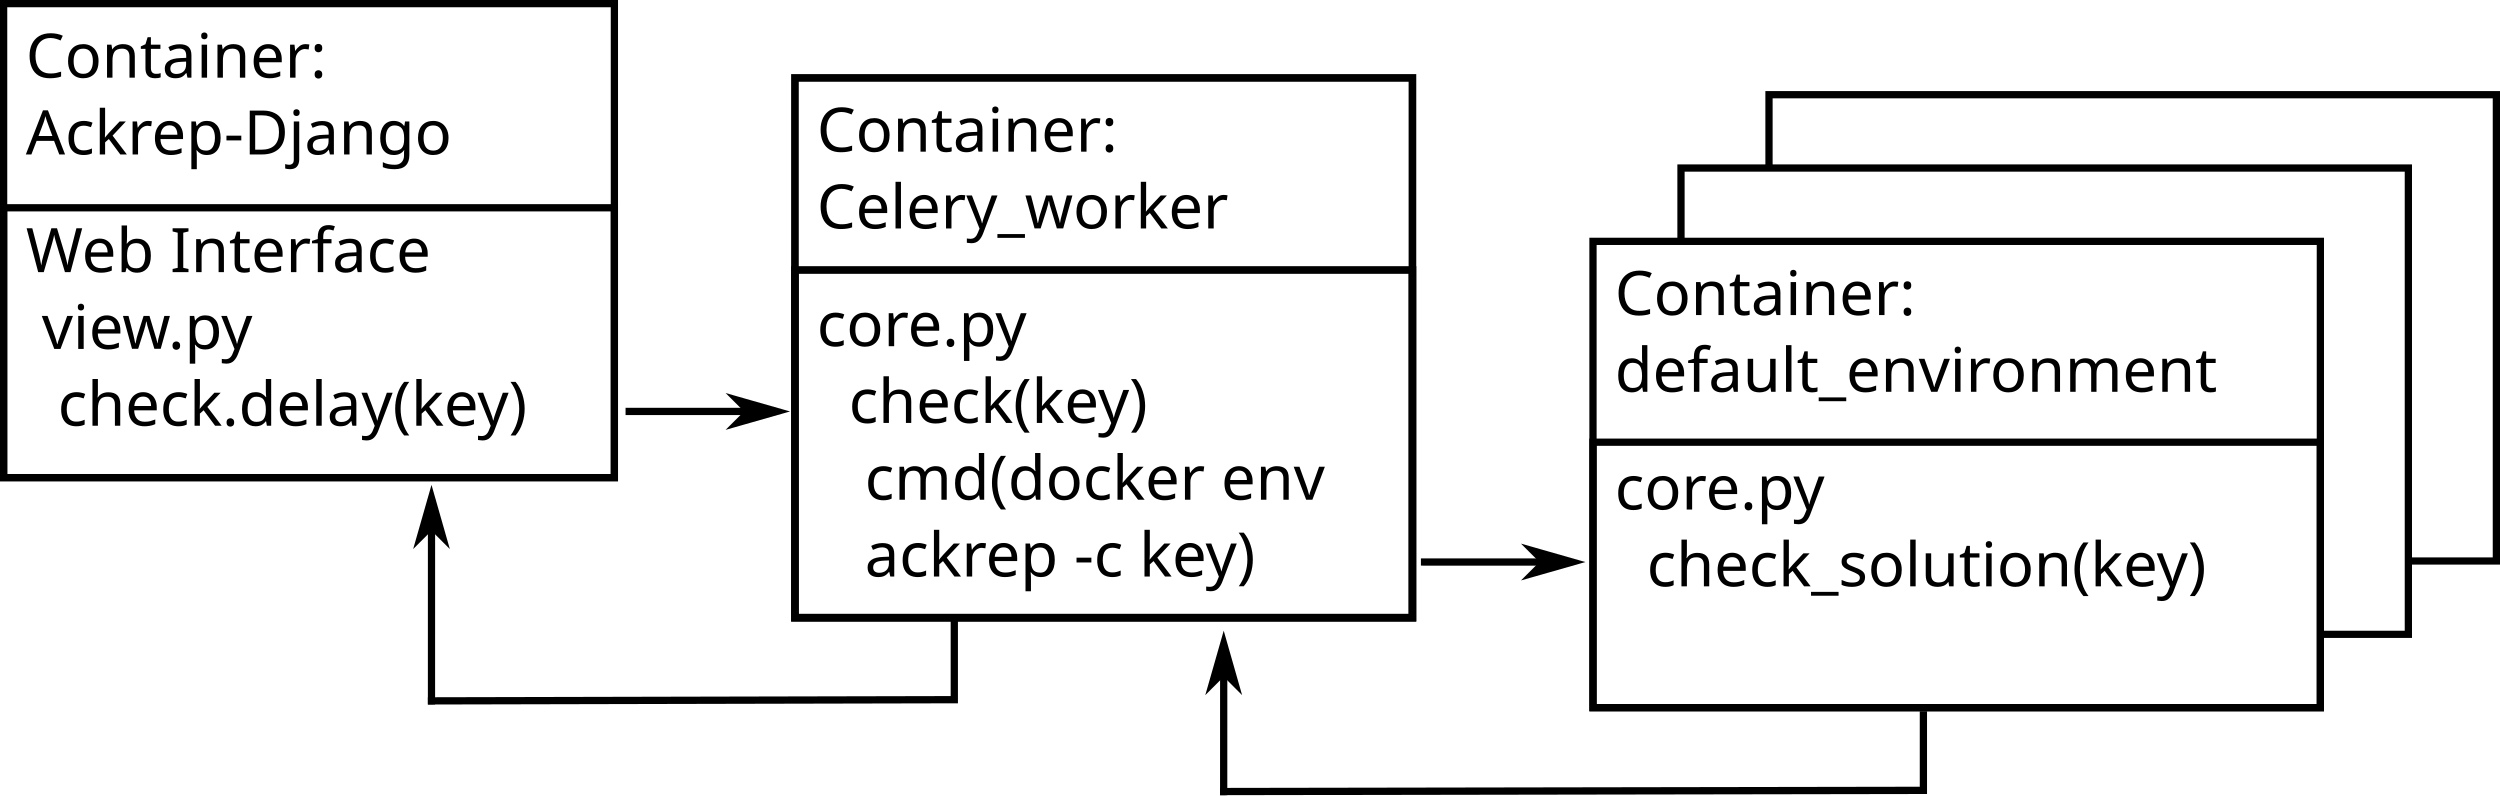
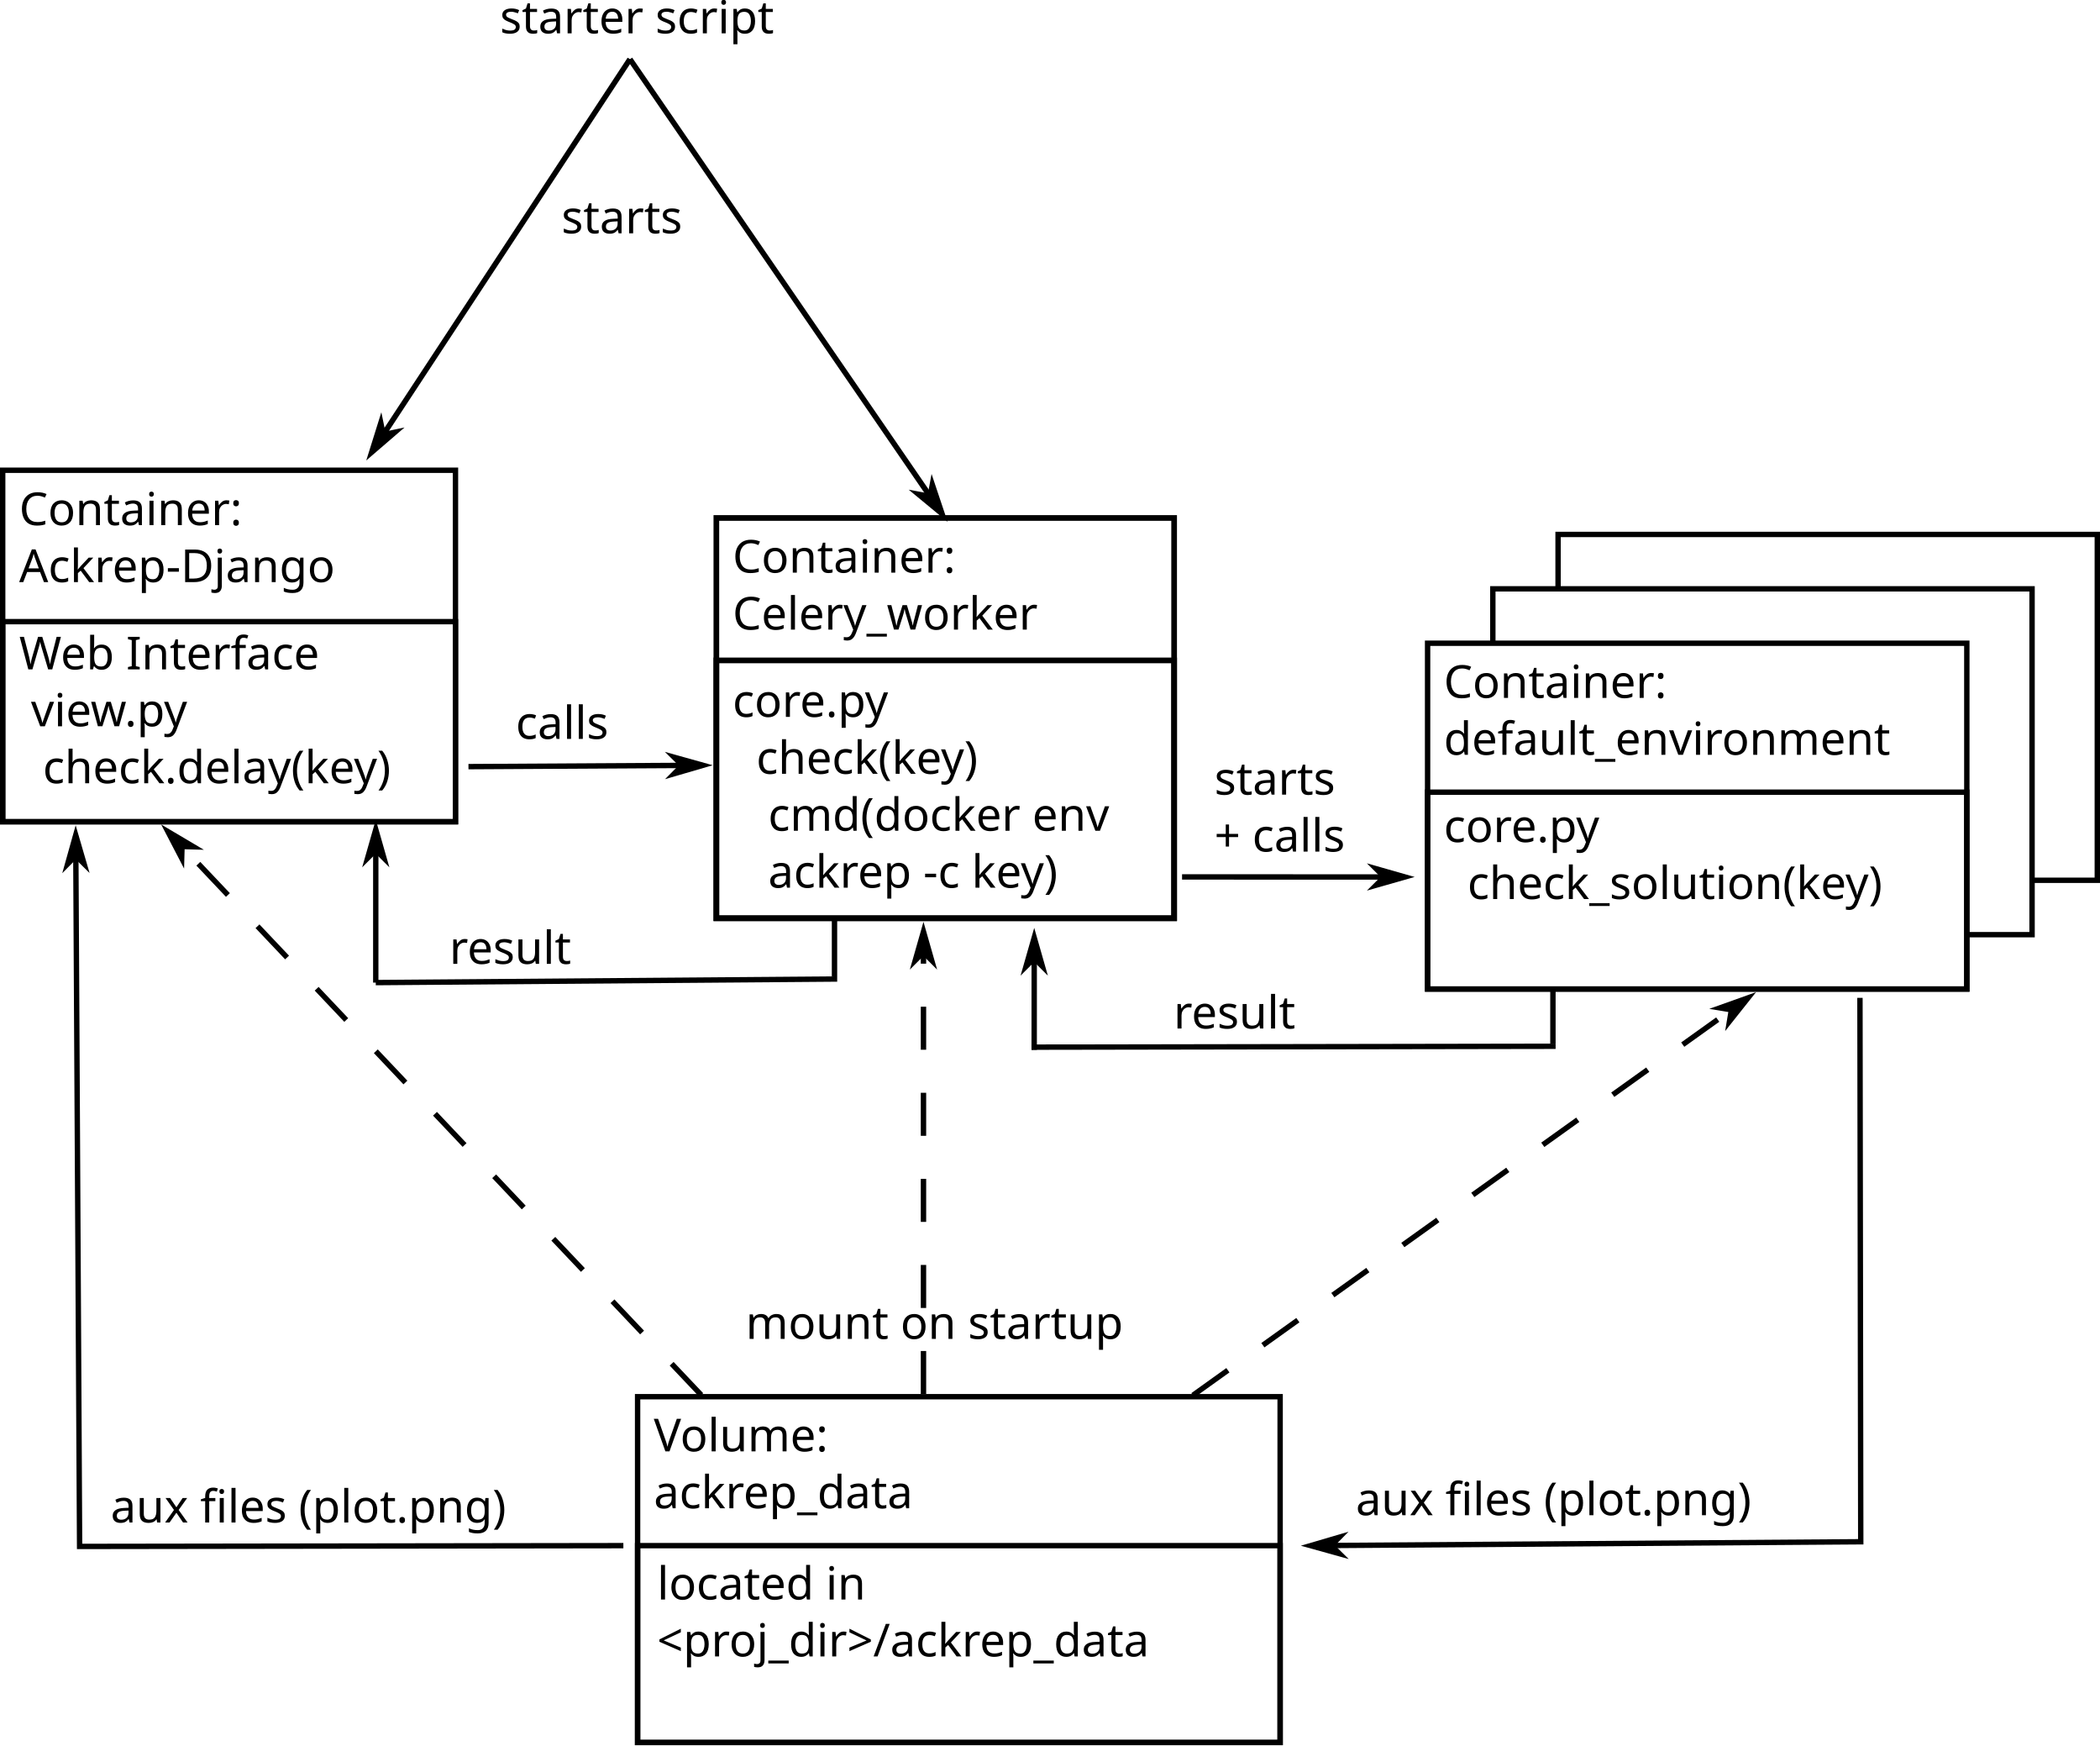
- <svg xmlns="http://www.w3.org/2000/svg" width="344.599mm" height="109.608mm" viewBox="0 0 344.599 109.608" version="1.1" id="svg5">
+ <svg xmlns="http://www.w3.org/2000/svg" width="390.459mm" height="324.399mm" viewBox="0 0 390.459 324.399" version="1.1" id="svg5">
  <defs id="defs2">
    <marker style="overflow:visible" id="Arrow1Mend" refX="0" refY="0" orient="auto">
      <path transform="matrix(-0.4,0,0,-0.4,-4,0)" style="fill:context-stroke;fill-rule:evenodd;stroke:context-stroke;stroke-width:1pt" d="M 0,0 5,-5 -12.5,0 5,5 Z" id="path29736" />
    </marker>
    <marker style="overflow:visible" id="Arrow1Lend" refX="0" refY="0" orient="auto">
      <path transform="matrix(-0.8,0,0,-0.8,-10,0)" style="fill:context-stroke;fill-rule:evenodd;stroke:context-stroke;stroke-width:1pt" d="M 0,0 5,-5 -12.5,0 5,5 Z" id="path29730" />
    </marker>
    <clipPath clipPathUnits="userSpaceOnUse" id="clipPath29426">
      <rect style="display:none;fill:#ff0000;stroke:#ff0000;stroke-width:1;stroke-miterlimit:4;stroke-dasharray:none" id="rect29428" width="100.261" height="64.278" x="63.594" y="36.601" d="M 63.594,36.601 H 163.855 V 100.879 H 63.594 Z" />
      <path id="lpe_path-effect29430" style="fill:#ff0000;stroke:#ff0000;stroke-width:1;stroke-miterlimit:4;stroke-dasharray:none" class="powerclip" d="M 70.224,20.992 H 181.485 V 96.27 H 70.224 Z M 63.594,36.601 V 100.879 H 163.855 V 36.601 Z" />
    </clipPath>
    <clipPath clipPathUnits="userSpaceOnUse" id="clipPath29426-7">
      <rect style="display:none;fill:#ff0000;stroke:#ff0000;stroke-width:1;stroke-miterlimit:4;stroke-dasharray:none" id="rect29428-9" width="100.261" height="64.278" x="63.594" y="36.601" d="M 63.594,36.601 H 163.855 V 100.879 H 63.594 Z" />
      <path id="lpe_path-effect29430-0" style="fill:#ff0000;stroke:#ff0000;stroke-width:1;stroke-miterlimit:4;stroke-dasharray:none" class="powerclip" d="M 70.224,20.992 H 181.485 V 96.27 H 70.224 Z M 63.594,36.601 V 100.879 H 163.855 V 36.601 Z" />
    </clipPath>
    <clipPath clipPathUnits="userSpaceOnUse" id="clipath_lpe_path-effect29430-4">
      <rect style="display:none;fill:#ff0000;stroke:#ff0000;stroke-width:1;stroke-miterlimit:4;stroke-dasharray:none" id="rect29471" width="100.261" height="64.278" x="63.594" y="36.601" d="M 63.594,36.601 H 163.855 V 100.879 H 63.594 Z" />
      <path id="lpe_path-effect29430-4" style="fill:#ff0000;stroke:#ff0000;stroke-width:1;stroke-miterlimit:4;stroke-dasharray:none" class="powerclip" d="M 70.224,20.992 H 181.485 V 96.27 H 70.224 Z M 63.594,36.601 V 100.879 H 163.855 V 36.601 Z" />
    </clipPath>
    <clipPath clipPathUnits="userSpaceOnUse" id="clipPath29426-8">
      <rect style="display:none;fill:#ff0000;stroke:#ff0000;stroke-width:1;stroke-miterlimit:4;stroke-dasharray:none" id="rect29428-8" width="100.261" height="64.278" x="63.594" y="36.601" d="M 63.594,36.601 H 163.855 V 100.879 H 63.594 Z" />
      <path id="lpe_path-effect29430-9" style="fill:#ff0000;stroke:#ff0000;stroke-width:1;stroke-miterlimit:4;stroke-dasharray:none" class="powerclip" d="M 70.224,20.992 H 181.485 V 96.27 H 70.224 Z M 63.594,36.601 V 100.879 H 163.855 V 36.601 Z" />
    </clipPath>
    <clipPath clipPathUnits="userSpaceOnUse" id="clipath_lpe_path-effect29430-8">
      <rect style="display:none;fill:#ff0000;stroke:#ff0000;stroke-width:1;stroke-miterlimit:4;stroke-dasharray:none" id="rect29506" width="100.261" height="64.278" x="63.594" y="36.601" d="M 63.594,36.601 H 163.855 V 100.879 H 63.594 Z" />
      <path id="lpe_path-effect29430-8" style="fill:#ff0000;stroke:#ff0000;stroke-width:1;stroke-miterlimit:4;stroke-dasharray:none" class="powerclip" d="M 70.224,20.992 H 181.485 V 96.27 H 70.224 Z M 63.594,36.601 V 100.879 H 163.855 V 36.601 Z" />
    </clipPath>
    <marker style="overflow:visible" id="Arrow1Mend-4" refX="0" refY="0" orient="auto">
      <path transform="matrix(-0.4,0,0,-0.4,-4,0)" style="fill:context-stroke;fill-rule:evenodd;stroke:context-stroke;stroke-width:1pt" d="M 0,0 5,-5 -12.5,0 5,5 Z" id="path29736-0" />
    </marker>
    <marker style="overflow:visible" id="Arrow1Mend-6" refX="0" refY="0" orient="auto">
      <path transform="matrix(-0.4,0,0,-0.4,-4,0)" style="fill:context-stroke;fill-rule:evenodd;stroke:context-stroke;stroke-width:1pt" d="M 0,0 5,-5 -12.5,0 5,5 Z" id="path29736-1" />
    </marker>
    <marker style="overflow:visible" id="Arrow1Mend-4-3" refX="0" refY="0" orient="auto">
      <path transform="matrix(-0.4,0,0,-0.4,-4,0)" style="fill:context-stroke;fill-rule:evenodd;stroke:context-stroke;stroke-width:1pt" d="M 0,0 5,-5 -12.5,0 5,5 Z" id="path29736-0-2" />
    </marker>
    <marker style="overflow:visible" id="Arrow1Mend-4-3-3" refX="0" refY="0" orient="auto">
      <path transform="matrix(-0.4,0,0,-0.4,-4,0)" style="fill:context-stroke;fill-rule:evenodd;stroke:context-stroke;stroke-width:1pt" d="M 0,0 5,-5 -12.5,0 5,5 Z" id="path29736-0-2-9" />
    </marker>
    <marker style="overflow:visible" id="Arrow1Mend-4-3-3-2" refX="0" refY="0" orient="auto">
      <path transform="matrix(-0.4,0,0,-0.4,-4,0)" style="fill:context-stroke;fill-rule:evenodd;stroke:context-stroke;stroke-width:1pt" d="M 0,0 5,-5 -12.5,0 5,5 Z" id="path29736-0-2-9-8" />
    </marker>
    <marker style="overflow:visible" id="Arrow1Mend-4-3-3-2-3" refX="0" refY="0" orient="auto">
      <path transform="matrix(-0.4,0,0,-0.4,-4,0)" style="fill:context-stroke;fill-rule:evenodd;stroke:context-stroke;stroke-width:1pt" d="M 0,0 5,-5 -12.5,0 5,5 Z" id="path29736-0-2-9-8-7" />
    </marker>
+     <marker style="overflow:visible" id="Arrow1Mend-4-39" refX="0" refY="0" orient="auto">
+       <path transform="matrix(-0.4,0,0,-0.4,-4,0)" style="fill:context-stroke;fill-rule:evenodd;stroke:context-stroke;stroke-width:1pt" d="M 0,0 5,-5 -12.5,0 5,5 Z" id="path29736-0-8" />
+     </marker>
+     <marker style="overflow:visible" id="Arrow1Mend-4-39-3" refX="0" refY="0" orient="auto">
+       <path transform="matrix(-0.4,0,0,-0.4,-4,0)" style="fill:context-stroke;fill-rule:evenodd;stroke:context-stroke;stroke-width:1pt" d="M 0,0 5,-5 -12.5,0 5,5 Z" id="path29736-0-8-1" />
+     </marker>
+     <marker style="overflow:visible" id="Arrow1Mend-4-1" refX="0" refY="0" orient="auto">
+       <path transform="matrix(-0.4,0,0,-0.4,-4,0)" style="fill:context-stroke;fill-rule:evenodd;stroke:context-stroke;stroke-width:1pt" d="M 0,0 5,-5 -12.5,0 5,5 Z" id="path29736-0-23" />
+     </marker>
+     <marker style="overflow:visible" id="Arrow1Mend-4-1-1" refX="0" refY="0" orient="auto">
+       <path transform="matrix(-0.4,0,0,-0.4,-4,0)" style="fill:context-stroke;fill-rule:evenodd;stroke:context-stroke;stroke-width:1pt" d="M 0,0 5,-5 -12.5,0 5,5 Z" id="path29736-0-23-6" />
+     </marker>
+     <marker style="overflow:visible" id="Arrow1Mend-4-1-1-3" refX="0" refY="0" orient="auto">
+       <path transform="matrix(-0.4,0,0,-0.4,-4,0)" style="fill:context-stroke;fill-rule:evenodd;stroke:context-stroke;stroke-width:1pt" d="M 0,0 5,-5 -12.5,0 5,5 Z" id="path29736-0-23-6-1" />
+     </marker>
+     <marker style="overflow:visible" id="Arrow1Mend-4-16" refX="0" refY="0" orient="auto">
+       <path transform="matrix(-0.4,0,0,-0.4,-4,0)" style="fill:context-stroke;fill-rule:evenodd;stroke:context-stroke;stroke-width:1pt" d="M 0,0 5,-5 -12.5,0 5,5 Z" id="path29736-0-6" />
+     </marker>
+     <marker style="overflow:visible" id="Arrow1Mend-4-16-5" refX="0" refY="0" orient="auto">
+       <path transform="matrix(-0.4,0,0,-0.4,-4,0)" style="fill:context-stroke;fill-rule:evenodd;stroke:context-stroke;stroke-width:1pt" d="M 0,0 5,-5 -12.5,0 5,5 Z" id="path29736-0-6-7" />
+     </marker>
  </defs>
-   <g id="layer1" transform="translate(228.9989,162.1743)">
-     <g id="g32571" transform="translate(60.04331,-10.36462)">
+   <g id="layer1" transform="translate(252.6187,247.7143)">
+     <g id="g32571" transform="translate(36.42352,-8.993106)">
      <rect style="fill:none;stroke:#000000;stroke-width:1;stroke-miterlimit:4;stroke-dasharray:none" id="rect850" width="84.187" height="65.336" x="-288.542" y="-151.31" />
      <text xml:space="preserve" style="font-size:8.467px;line-height:1.25;font-family:sans-serif;stroke-width:0.265" x="-285.481" y="-141.101" id="text1556">
        <tspan id="tspan1554" style="stroke-width:0.265" x="-285.481" y="-141.101">Container:</tspan>
        <tspan style="stroke-width:0.265" x="-285.481" y="-130.518" id="tspan1558">Ackrep-Django</tspan>
      </text>
      <text xml:space="preserve" style="font-size:8.467px;line-height:1.25;font-family:sans-serif;stroke-width:0.265" x="-285.481" y="-114.296" id="text2852">
        <tspan id="tspan2850" style="stroke-width:0.265" x="-285.481" y="-114.296">Web Interface</tspan>
        <tspan style="stroke-width:0.265" x="-285.481" y="-103.713" id="tspan2854"> view.py</tspan>
        <tspan style="stroke-width:0.265" x="-285.481" y="-93.129" id="tspan5288">  check.delay(key)</tspan>
        <tspan style="stroke-width:0.265" x="-285.481" y="-82.546" id="tspan30682">   </tspan>
        <tspan style="stroke-width:0.265" x="-285.481" y="-71.963" id="tspan2856" />
      </text>
      <rect style="fill:none;stroke:#000000;stroke-width:1;stroke-miterlimit:4;stroke-dasharray:none" id="rect5800" width="84.186" height="37.195" x="-288.542" y="-123.169" />
    </g>
-     <rect style="fill:none;stroke:#000000;stroke-width:1;stroke-miterlimit:4;stroke-dasharray:none" id="rect850-5" width="69.126" height="64.48" x="-214.5" y="66.826" />
-     <text xml:space="preserve" style="font-size:8.467px;line-height:1.25;font-family:sans-serif;stroke-width:0.265" x="-211.388" y="77.086" id="text1556-5">
-       <tspan id="tspan1554-6" style="stroke-width:0.265" x="-211.388" y="77.086">Container:</tspan>
-       <tspan style="stroke-width:0.265" x="-211.388" y="87.669" id="tspan1558-1">Ackrep-Django</tspan>
+     <rect style="fill:none;stroke:#000000;stroke-width:1;stroke-miterlimit:4;stroke-dasharray:none" id="rect850-5" width="69.126" height="64.48" x="-203.886" y="146.686" />
+     <text xml:space="preserve" style="font-size:8.467px;line-height:1.25;font-family:sans-serif;stroke-width:0.265" x="-200.774" y="156.946" id="text1556-5">
+       <tspan id="tspan1554-6" style="stroke-width:0.265" x="-200.774" y="156.946">Container:</tspan>
+       <tspan style="stroke-width:0.265" x="-200.774" y="167.529" id="tspan1558-1">Ackrep-Django</tspan>
    </text>
-     <text xml:space="preserve" style="font-size:8.467px;line-height:1.25;font-family:sans-serif;stroke-width:0.265" x="-211.388" y="103.891" id="text2852-0">
-       <tspan id="tspan2850-4" style="stroke-width:0.265" x="-211.388" y="103.891">Web Interface</tspan>
-       <tspan style="stroke-width:0.265" x="-211.388" y="114.474" id="tspan2854-1">  view.py</tspan>
-       <tspan style="stroke-width:0.265" x="-211.388" y="125.058" id="tspan5288-8">  check(key)</tspan>
-       <tspan style="stroke-width:0.265" x="-211.388" y="135.641" id="tspan2856-4" />
+     <text xml:space="preserve" style="font-size:8.467px;line-height:1.25;font-family:sans-serif;stroke-width:0.265" x="-200.774" y="183.751" id="text2852-0">
+       <tspan id="tspan2850-4" style="stroke-width:0.265" x="-200.774" y="183.751">Web Interface</tspan>
+       <tspan style="stroke-width:0.265" x="-200.774" y="194.334" id="tspan2854-1">  view.py</tspan>
+       <tspan style="stroke-width:0.265" x="-200.774" y="204.917" id="tspan5288-8">  check(key)</tspan>
+       <tspan style="stroke-width:0.265" x="-200.774" y="215.501" id="tspan2856-4" />
    </text>
-     <rect style="fill:none;stroke:#000000;stroke-width:1;stroke-miterlimit:4;stroke-dasharray:none" id="rect5800-6" width="69.126" height="36.708" x="-214.5" y="94.598" />
-     <path style="fill:none;stroke:#000000;stroke-width:1;stroke-miterlimit:4;stroke-dasharray:none" id="rect850-5-9-8-8" width="100.261" height="64.278" x="75.724" y="26.492" clip-path="url(#clipPath29426)" d="M 75.724,26.492 H 175.985 V 90.77 H 75.724 Z" />
-     <rect style="fill:none;stroke:#000000;stroke-width:1;stroke-miterlimit:4;stroke-dasharray:none" id="rect850-5-9-8" width="100.261" height="64.278" x="-128.979" y="44.183" />
-     <text xml:space="preserve" style="font-size:8.467px;line-height:1.25;font-family:sans-serif;stroke-width:0.265" x="-125.969" y="54.341" id="text1556-5-5-5">
-       <tspan id="tspan1554-6-5-0" style="stroke-width:0.265" x="-125.969" y="54.341">Container:</tspan>
-       <tspan style="stroke-width:0.265" x="-125.969" y="64.925" id="tspan1558-1-9-3">default_environment</tspan>
+     <rect style="fill:none;stroke:#000000;stroke-width:1;stroke-miterlimit:4;stroke-dasharray:none" id="rect5800-6" width="69.126" height="36.708" x="-203.886" y="174.458" />
+     <path style="fill:none;stroke:#000000;stroke-width:1;stroke-miterlimit:4;stroke-dasharray:none" id="rect850-5-9-8-8" width="100.261" height="64.278" x="75.724" y="26.492" clip-path="url(#clipPath29426)" d="M 75.724,26.492 H 175.985 V 90.77 H 75.724 Z" transform="translate(2.527205,79.85967)" />
+     <rect style="fill:none;stroke:#000000;stroke-width:1;stroke-miterlimit:4;stroke-dasharray:none" id="rect850-5-9-8" width="100.261" height="64.278" x="-118.365" y="124.042" />
+     <text xml:space="preserve" style="font-size:8.467px;line-height:1.25;font-family:sans-serif;stroke-width:0.265" x="-115.354" y="134.201" id="text1556-5-5-5">
+       <tspan id="tspan1554-6-5-0" style="stroke-width:0.265" x="-115.354" y="134.201">Container:</tspan>
+       <tspan style="stroke-width:0.265" x="-115.354" y="144.784" id="tspan1558-1-9-3">default_environment</tspan>
    </text>
-     <text xml:space="preserve" style="font-size:8.467px;line-height:1.25;font-family:sans-serif;stroke-width:0.265" x="-125.969" y="81.146" id="text2852-0-76-9">
-       <tspan style="stroke-width:0.265" x="-125.969" y="81.146" id="tspan2856-4-6-0">core.py</tspan>
-       <tspan style="stroke-width:0.265" x="-125.969" y="91.73" id="tspan23780-9">  check_solution(key)</tspan>
+     <text xml:space="preserve" style="font-size:8.467px;line-height:1.25;font-family:sans-serif;stroke-width:0.265" x="-115.354" y="161.006" id="text2852-0-76-9">
+       <tspan style="stroke-width:0.265" x="-115.354" y="161.006" id="tspan2856-4-6-0">core.py</tspan>
+       <tspan style="stroke-width:0.265" x="-115.354" y="171.589" id="tspan23780-9">  check_solution(key)</tspan>
    </text>
-     <rect style="fill:none;stroke:#000000;stroke-width:1;stroke-miterlimit:4;stroke-dasharray:none" id="rect5800-6-6-2" width="100.261" height="36.593" x="-128.98" y="71.868" />
+     <rect style="fill:none;stroke:#000000;stroke-width:1;stroke-miterlimit:4;stroke-dasharray:none" id="rect5800-6-6-2" width="100.261" height="36.593" x="-118.365" y="151.727" />
+     <rect style="fill:none;stroke:#000000;stroke-width:1;stroke-miterlimit:4;stroke-dasharray:none" id="rect850-5-9-8-0" width="119.468" height="64.278" x="-134.068" y="11.907" />
+     <text xml:space="preserve" style="font-size:8.467px;line-height:1.25;font-family:sans-serif;stroke-width:0.265" x="-131.057" y="22.065" id="text1556-5-5-5-7">
+       <tspan style="stroke-width:0.265" x="-131.057" y="22.065" id="tspan1558-1-9-3-1">Volume:</tspan>
+       <tspan style="stroke-width:0.265" x="-131.057" y="32.649" id="tspan16920">ackrep_data</tspan>
+     </text>
+     <rect style="fill:none;stroke:#000000;stroke-width:1;stroke-miterlimit:4;stroke-dasharray:none" id="rect5800-6-6-2-7" width="119.468" height="36.593" x="-134.068" y="39.592" ry="0" />
    <g id="g29033" transform="translate(-1.556256,-1.516323)">
      <rect style="fill:none;stroke:#000000;stroke-width:1.054;stroke-miterlimit:4;stroke-dasharray:none" id="rect850-5-1" width="85.115" height="74.404" x="-117.868" y="-149.916" />
      <text xml:space="preserve" style="font-size:8.467px;line-height:1.25;font-family:sans-serif;stroke-width:0.265" x="-114.848" y="-139.749" id="text1556-5-0">
        <tspan id="tspan1554-6-7" style="stroke-width:0.265" x="-114.848" y="-139.749">Container:</tspan>
        <tspan style="stroke-width:0.265" x="-114.848" y="-129.166" id="tspan1558-1-2">Celery_worker</tspan>
      </text>
      <text xml:space="preserve" style="font-size:8.467px;line-height:1.25;font-family:sans-serif;stroke-width:0.265" x="-114.849" y="-112.943" id="text2852-0-7">
        <tspan style="stroke-width:0.265" x="-114.849" y="-112.943" id="tspan2854-1-3">core.py</tspan>
        <tspan style="stroke-width:0.265" x="-114.849" y="-102.36" id="tspan5288-8-0">  check(key)</tspan>
        <tspan style="stroke-width:0.265" x="-114.849" y="-91.776" id="tspan12025">   cmd(docker env </tspan>
        <tspan style="stroke-width:0.265" x="-114.849" y="-81.193" id="tspan13245">   ackrep -c key)</tspan>
        <tspan style="stroke-width:0.265" x="-114.849" y="-70.61" id="tspan2856-4-2" />
      </text>
      <rect style="fill:none;stroke:#000000;stroke-width:1.054;stroke-miterlimit:4;stroke-dasharray:none" id="rect5800-6-9" width="85.116" height="47.929" x="-117.869" y="-123.441" />
    </g>
-     <g id="g32584" transform="translate(-48.24908,22.51625)">
+     <g id="g32584" transform="translate(-26.00968,23.27441)">
      <g id="g29055" transform="translate(-11.1197,-1.010882)">
        <rect style="fill:none;stroke:#000000;stroke-width:1;stroke-miterlimit:4;stroke-dasharray:none" id="rect850-5-9" width="100.261" height="64.278" x="49.947" y="-150.412" />
        <text xml:space="preserve" style="font-size:8.467px;line-height:1.25;font-family:sans-serif;stroke-width:0.265" x="52.958" y="-140.254" id="text1556-5-5">
          <tspan id="tspan1554-6-5" style="stroke-width:0.265" x="52.958" y="-140.254">Container:</tspan>
          <tspan style="stroke-width:0.265" x="52.958" y="-129.67" id="tspan1558-1-9">default_environment</tspan>
        </text>
        <text xml:space="preserve" style="font-size:8.467px;line-height:1.25;font-family:sans-serif;stroke-width:0.265" x="52.958" y="-113.448" id="text2852-0-76">
          <tspan style="stroke-width:0.265" x="52.958" y="-113.448" id="tspan2856-4-6">core.py</tspan>
          <tspan style="stroke-width:0.265" x="52.958" y="-102.865" id="tspan23780">  check_solution(key)</tspan>
        </text>
        <rect style="fill:none;stroke:#000000;stroke-width:1;stroke-miterlimit:4;stroke-dasharray:none" id="rect5800-6-6" width="100.261" height="36.593" x="49.947" y="-122.727" />
      </g>
      <path style="fill:none;stroke:#000000;stroke-width:1;stroke-miterlimit:4;stroke-dasharray:none" id="rect850-5-9-8-8-9" width="100.261" height="64.278" x="75.724" y="26.492" clip-path="url(#clipath_lpe_path-effect29430-4)" transform="translate(-24.76634,-188.0242)" d="M 75.724,26.492 H 175.985 V 90.77 H 75.724 Z" />
      <path style="fill:none;stroke:#000000;stroke-width:1;stroke-miterlimit:4;stroke-dasharray:none" id="rect850-5-9-8-8-93" width="100.261" height="64.278" x="75.724" y="26.492" clip-path="url(#clipath_lpe_path-effect29430-8)" transform="translate(-12.63575,-198.133)" d="M 75.724,26.492 H 175.985 V 90.77 H 75.724 Z" />
    </g>
    <path style="fill:none;stroke:#000000;stroke-width:1;stroke-linecap:butt;stroke-linejoin:miter;stroke-miterlimit:4;stroke-dasharray:none;stroke-opacity:1;marker-end:url(#Arrow1Mend-4)" d="m -417.263,-12.214 82.892,-20.723" id="path29550-1" />
-     <path style="fill:none;stroke:#000000;stroke-width:1;stroke-linecap:butt;stroke-linejoin:miter;stroke-miterlimit:4;stroke-dasharray:none;stroke-opacity:1;marker-end:url(#Arrow1Mend-4-3)" d="m -142.771,-105.465 20.705,0.006" id="path29550-1-4" />
-     <path style="fill:none;stroke:#000000;stroke-width:1;stroke-linecap:butt;stroke-linejoin:miter;stroke-miterlimit:4;stroke-dasharray:none;stroke-opacity:1;marker-end:url(#Arrow1Mend-4-3-3)" d="m -33.139,-84.708 20.705,0.006" id="path29550-1-4-6" />
+     <path style="fill:none;stroke:#000000;stroke-width:1;stroke-linecap:butt;stroke-linejoin:miter;stroke-miterlimit:4;stroke-dasharray:none;stroke-opacity:1;marker-end:url(#Arrow1Mend-4-16)" d="M 93.208,-62.233 93.355,38.871 -8.779,39.592" id="path29550-1-2" />
+     <path style="fill:none;stroke:#000000;stroke-width:1;stroke-linecap:butt;stroke-linejoin:miter;stroke-miterlimit:4;stroke-dasharray:none;stroke-opacity:1;marker-end:url(#Arrow1Mend-4-16-5)" d="m -136.714,39.592 -101.104,0.147 -0.721,-132.075" id="path29550-1-2-7" />
+     <path style="fill:none;stroke:#000000;stroke-width:1;stroke-linecap:butt;stroke-linejoin:miter;stroke-miterlimit:4;stroke-dasharray:8, 8;stroke-dashoffset:0;stroke-opacity:1;marker-end:url(#Arrow1Mend-4-1)" d="M -122.235,11.595 -221.302,-93.031" id="path29550-1-3" />
+     <path style="fill:none;stroke:#000000;stroke-width:1;stroke-linecap:butt;stroke-linejoin:miter;stroke-miterlimit:4;stroke-dasharray:8, 8;stroke-dashoffset:0;stroke-opacity:1;marker-end:url(#Arrow1Mend-4-1-1)" d="m -80.914,11.413 6e-6,-85.808" id="path29550-1-3-6" />
+     <path style="fill:none;stroke:#000000;stroke-width:1;stroke-linecap:butt;stroke-linejoin:miter;stroke-miterlimit:4;stroke-dasharray:8, 8;stroke-dashoffset:0;stroke-opacity:1;marker-end:url(#Arrow1Mend-4-1-1-3)" d="M -30.82,11.646 72.29,-62.148" id="path29550-1-3-6-2" />
+     <path style="fill:none;stroke:#000000;stroke-width:1.016;stroke-linecap:butt;stroke-linejoin:miter;stroke-miterlimit:4;stroke-dasharray:none;stroke-opacity:1;marker-end:url(#Arrow1Mend-4-39)" d="m -135.492,-236.714 -47.927,72.918" id="path29550-1-1" />
+     <path style="fill:none;stroke:#000000;stroke-width:1.016;stroke-linecap:butt;stroke-linejoin:miter;stroke-miterlimit:4;stroke-dasharray:none;stroke-opacity:1;marker-end:url(#Arrow1Mend-4-39-3)" d="m -135.492,-236.714 57.934,84.355" id="path29550-1-1-7" />
+     <path style="fill:none;stroke:#000000;stroke-width:1;stroke-linecap:butt;stroke-linejoin:miter;stroke-miterlimit:4;stroke-dasharray:none;stroke-opacity:1;marker-end:url(#Arrow1Mend-4-3)" d="m -165.516,-105.212 43.449,-0.247" id="path29550-1-4" />
+     <path style="fill:none;stroke:#000000;stroke-width:1;stroke-linecap:butt;stroke-linejoin:miter;stroke-miterlimit:4;stroke-dasharray:none;stroke-opacity:1;marker-end:url(#Arrow1Mend-4-3-3)" d="m -32.835,-84.707 41.279,0.004" id="path29550-1-4-6" />
    <g id="g33379" transform="translate(10.58333)">
      <path style="fill:none;stroke:#000000;stroke-width:1;stroke-linecap:butt;stroke-linejoin:miter;stroke-miterlimit:4;stroke-dasharray:none;stroke-opacity:1;marker-end:url(#Arrow1Mend-4-3-3-2)" d="m -70.912,-52.567 0.006,-20.705" id="path29550-1-4-6-4" />
      <path style="fill:none;stroke:#000000;stroke-width:1;stroke-linecap:butt;stroke-linejoin:miter;stroke-miterlimit:4;stroke-dasharray:none;stroke-opacity:1" d="m -71.412,-53.068 96.95,-0.165 1e-6,-10.901" id="path33295" />
    </g>
-     <g id="g33449">
-       <path style="fill:none;stroke:#000000;stroke-width:0.996;stroke-linecap:butt;stroke-linejoin:miter;stroke-miterlimit:4;stroke-dasharray:none;stroke-opacity:1;marker-end:url(#Arrow1Mend-4-3-3-2-3)" d="m -169.523,-65.068 0.003,-28.311" id="path29550-1-4-6-4-8" />
-       <path style="fill:none;stroke:#000000;stroke-width:1;stroke-linecap:butt;stroke-linejoin:miter;stroke-miterlimit:4;stroke-dasharray:none;stroke-opacity:1" d="m -170.02,-65.565 72.562,-0.165 10e-7,-10.901" id="path33295-9" />
-     </g>
+     <path style="fill:none;stroke:#000000;stroke-width:0.996;stroke-linecap:butt;stroke-linejoin:miter;stroke-miterlimit:4;stroke-dasharray:none;stroke-opacity:1;marker-end:url(#Arrow1Mend-4-3-3-2-3)" d="m -182.752,-65.068 0.003,-28.311" id="path29550-1-4-6-4-8" />
+     <path style="fill:none;stroke:#000000;stroke-width:1;stroke-linecap:butt;stroke-linejoin:miter;stroke-miterlimit:4;stroke-dasharray:none;stroke-opacity:1" d="m -182.752,-65.068 85.294,-0.662 10e-7,-10.901" id="path33295-9" />
+     <text xml:space="preserve" style="font-size:8.467px;line-height:1.25;font-family:sans-serif;stroke-width:0.265" x="-159.663" y="-241.517" id="text2434">
+       <tspan id="tspan2432" style="stroke-width:0.265" x="-159.663" y="-241.517">starter script</tspan>
+     </text>
+     <text xml:space="preserve" style="font-size:8.467px;line-height:1.25;font-family:sans-serif;stroke-width:0.265" x="-148.226" y="-204.348" id="text5170">
+       <tspan id="tspan5168" style="stroke-width:0.265" x="-148.226" y="-204.348">starts</tspan>
+     </text>
+     <text xml:space="preserve" style="font-size:8.467px;line-height:1.25;font-family:sans-serif;stroke-width:0.265" x="-156.721" y="-110.367" id="text8437">
+       <tspan id="tspan8435" style="stroke-width:0.265" x="-156.721" y="-110.367">calls</tspan>
+     </text>
+     <text xml:space="preserve" style="font-size:8.467px;line-height:1.25;font-family:sans-serif;stroke-width:0.265" x="-26.822" y="-100.005" id="text10697">
+       <tspan id="tspan10695" style="stroke-width:0.265" x="-26.822" y="-100.005">starts </tspan>
+       <tspan style="stroke-width:0.265" x="-26.822" y="-89.422" id="tspan12657">+ calls</tspan>
+     </text>
+     <text xml:space="preserve" style="font-size:8.467px;line-height:1.25;font-family:sans-serif;stroke-width:0.265" x="-34.404" y="-56.537" id="text14983">
+       <tspan id="tspan14981" style="stroke-width:0.265" x="-34.404" y="-56.537">result</tspan>
+     </text>
+     <text xml:space="preserve" style="font-size:8.467px;line-height:1.25;font-family:sans-serif;stroke-width:0.265" x="-169.059" y="-68.548" id="text14983-0">
+       <tspan id="tspan14981-6" style="stroke-width:0.265" x="-169.059" y="-68.548">result</tspan>
+     </text>
+     <text xml:space="preserve" style="font-size:8.467px;line-height:1.25;font-family:sans-serif;stroke-width:0.265" x="-113.962" y="1.158" id="text20674">
+       <tspan id="tspan20672" style="stroke-width:0.265" x="-113.962" y="1.158">mount on startup</tspan>
+     </text>
+     <text xml:space="preserve" style="font-size:8.467px;line-height:1.25;font-family:sans-serif;stroke-width:0.265" x="-0.54" y="33.937" id="text23715">
+       <tspan id="tspan23713" style="stroke-width:0.265" x="-0.54" y="33.937">aux files (plot.png)</tspan>
+     </text>
+     <text xml:space="preserve" style="font-size:8.467px;line-height:1.25;font-family:sans-serif;stroke-width:0.265" x="-232.055" y="35.289" id="text23715-9">
+       <tspan id="tspan23713-1" style="stroke-width:0.265" x="-232.055" y="35.289">aux files (plot.png)</tspan>
+     </text>
+     <text xml:space="preserve" style="font-size:8.467px;line-height:1.25;font-family:sans-serif;stroke-width:0.265" x="-130.438" y="49.605" id="text27271">
+       <tspan id="tspan27269" style="stroke-width:0.265" x="-130.438" y="49.605">located in </tspan>
+       <tspan style="stroke-width:0.265" x="-130.438" y="60.189" id="tspan27273">&lt;proj_dir&gt;/ackrep_data</tspan>
+     </text>
  </g>
</svg>
